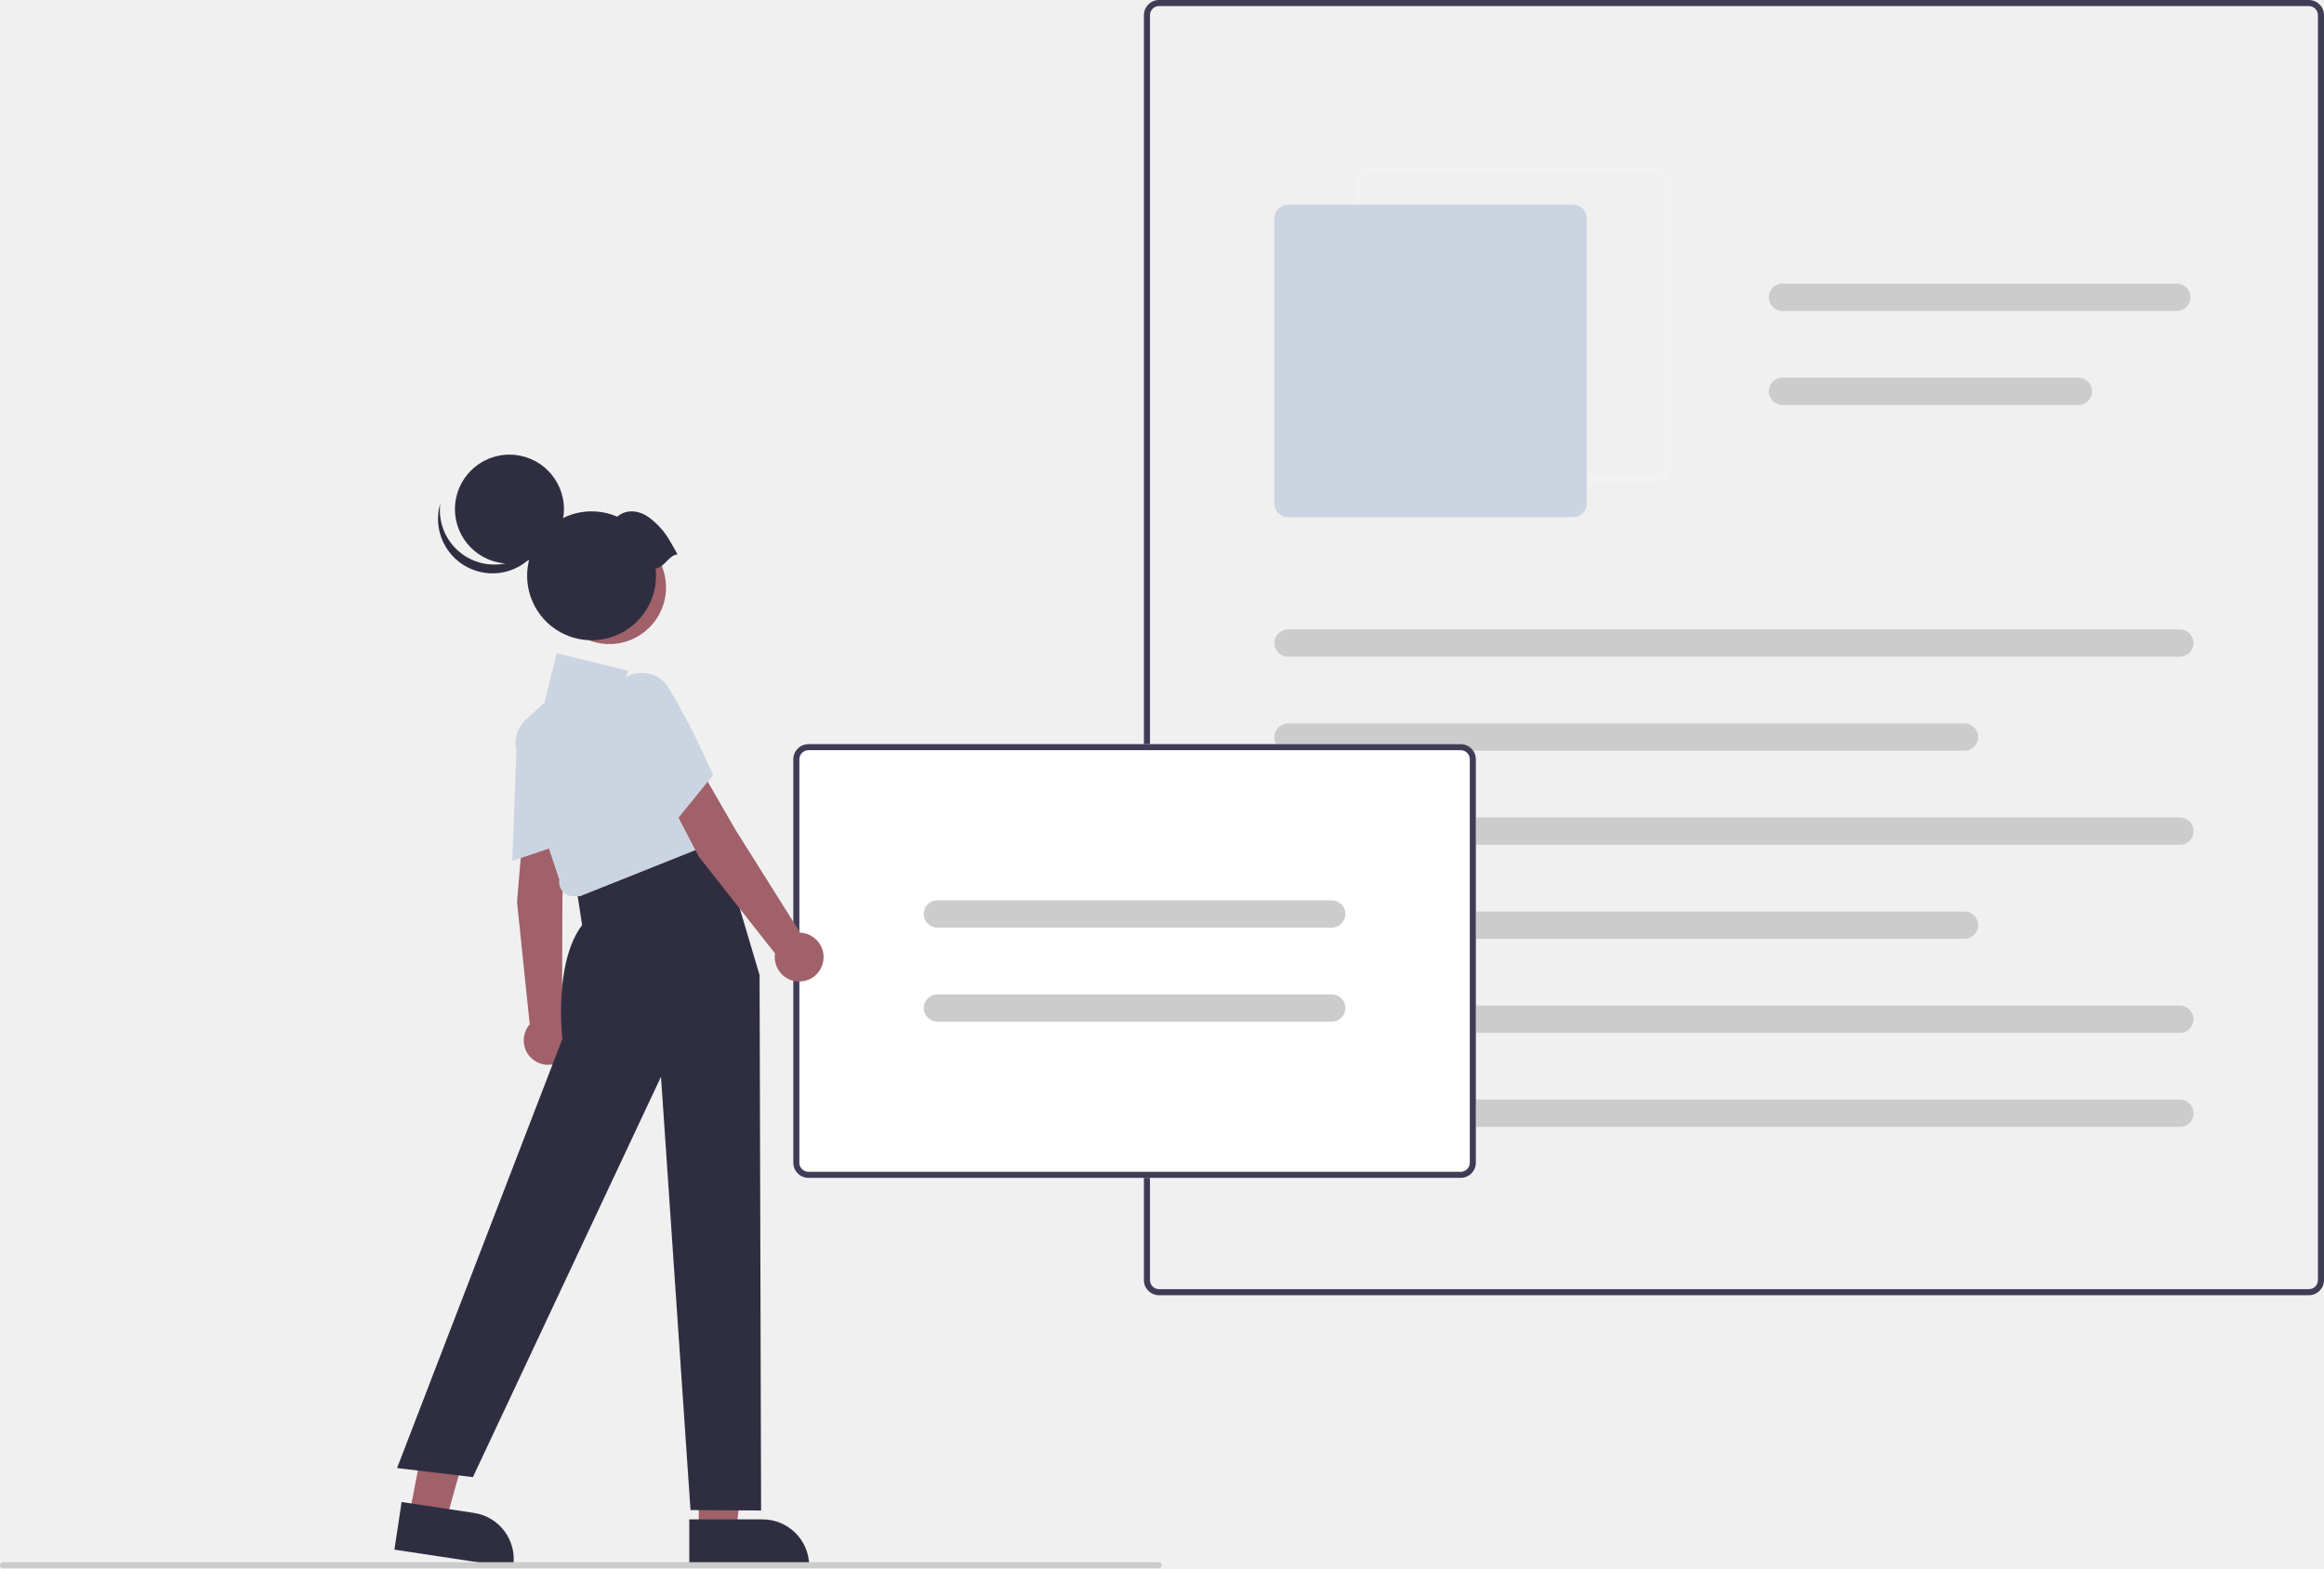
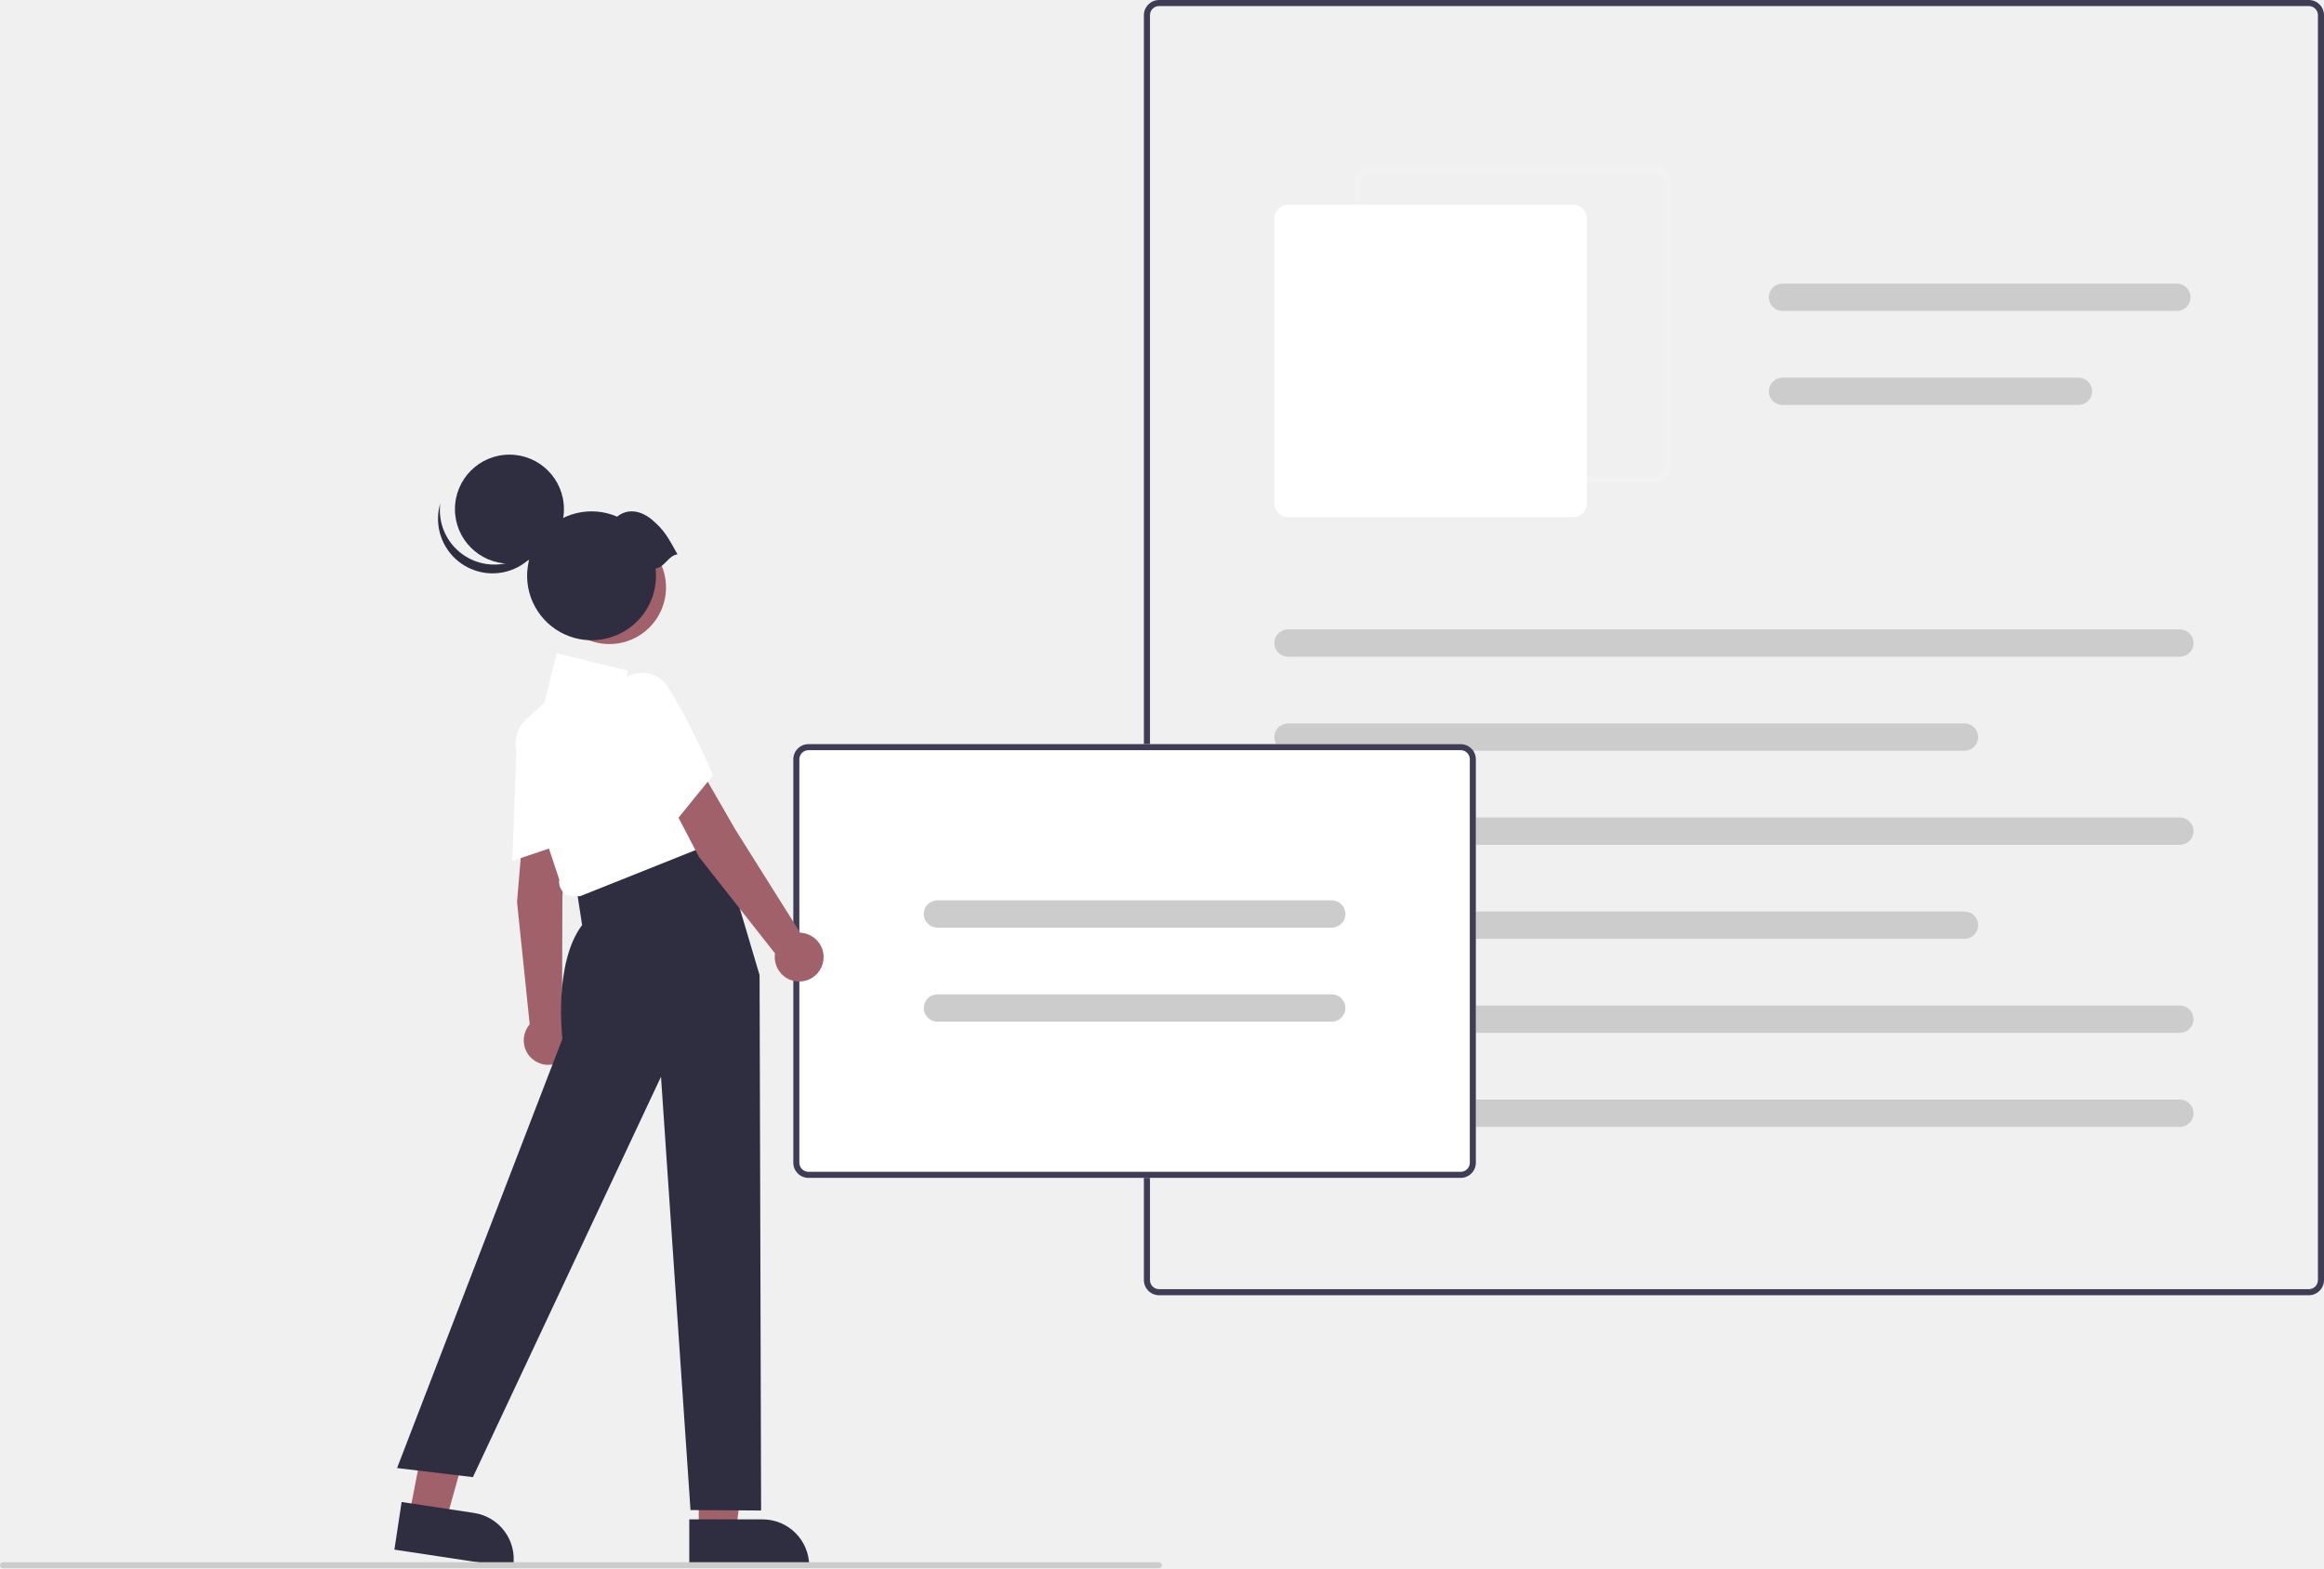
<svg xmlns="http://www.w3.org/2000/svg" data-name="Layer 1" width="766.067" height="517" viewBox="0 0 766.067 517">
  <path d="M978.033,618.5h-379a5.006,5.006,0,0,1-5-5v-417a5.006,5.006,0,0,1,5-5h379a5.006,5.006,0,0,1,5,5v417A5.006,5.006,0,0,1,978.033,618.5Zm-379-425a3.003,3.003,0,0,0-3,3v417a3.003,3.003,0,0,0,3,3h379a3.003,3.003,0,0,0,3-3v-417a3.003,3.003,0,0,0-3-3Z" transform="translate(-216.9665 -191.5)" fill="#3f3d56" />
  <path d="M762.533,350.5h-94a5.006,5.006,0,0,1-5-5v-94a5.006,5.006,0,0,1,5-5h94a5.006,5.006,0,0,1,5,5v94A5.006,5.006,0,0,1,762.533,350.5Zm-94-102a3.003,3.003,0,0,0-3,3v94a3.003,3.003,0,0,0,3,3h94a3.003,3.003,0,0,0,3-3v-94a3.003,3.003,0,0,0-3-3Z" transform="translate(-216.9665 -191.5)" fill="#f2f2f2" />
-   <path d="M735.533,362h-94a4.505,4.505,0,0,1-4.5-4.5v-94a4.505,4.505,0,0,1,4.5-4.5h94a4.505,4.505,0,0,1,4.5,4.5v94A4.505,4.505,0,0,1,735.533,362Z" transform="translate(-216.9665 -191.5)" fill="#cbd5e1" />
+   <path d="M735.533,362h-94a4.505,4.505,0,0,1-4.5-4.5v-94a4.505,4.505,0,0,1,4.5-4.5h94a4.505,4.505,0,0,1,4.5,4.5v94A4.505,4.505,0,0,1,735.533,362Z" transform="translate(-216.9665 -191.5)" fill="#ffffff" />
  <path d="M935.533,408h-294a4.5,4.5,0,0,1,0-9h294a4.5,4.5,0,1,1,0,9Z" transform="translate(-216.9665 -191.5)" fill="#ccc" />
  <path d="M864.533,439h-223a4.5,4.5,0,0,1,0-9h223a4.5,4.5,0,1,1,0,9Z" transform="translate(-216.9665 -191.5)" fill="#ccc" />
  <path d="M934.533,294h-130a4.5,4.5,0,0,1,0-9h130a4.5,4.5,0,1,1,0,9Z" transform="translate(-216.9665 -191.5)" fill="#ccc" />
  <path d="M902.09,325h-97.556a4.5,4.5,0,0,1,0-9h97.556a4.5,4.5,0,0,1,0,9Z" transform="translate(-216.9665 -191.5)" fill="#ccc" />
  <path d="M935.533,470h-294a4.5,4.5,0,0,1,0-9h294a4.5,4.5,0,1,1,0,9Z" transform="translate(-216.9665 -191.5)" fill="#ccc" />
  <path d="M864.533,501h-223a4.5,4.5,0,0,1,0-9h223a4.5,4.5,0,1,1,0,9Z" transform="translate(-216.9665 -191.5)" fill="#ccc" />
  <path d="M935.533,532h-294a4.5,4.5,0,0,1,0-9h294a4.5,4.5,0,1,1,0,9Z" transform="translate(-216.9665 -191.5)" fill="#ccc" />
  <path d="M935.533,563h-294a4.5,4.5,0,0,1,0-9h294a4.5,4.5,0,1,1,0,9Z" transform="translate(-216.9665 -191.5)" fill="#ccc" />
  <path d="M698.463,579.811h-215a5.006,5.006,0,0,1-5-5v-133a5.006,5.006,0,0,1,5-5h215a5.006,5.006,0,0,1,5,5v133A5.006,5.006,0,0,1,698.463,579.811Z" transform="translate(-216.9665 -191.5)" fill="#fff" />
  <path d="M698.463,579.811h-215a5.006,5.006,0,0,1-5-5v-133a5.006,5.006,0,0,1,5-5h215a5.006,5.006,0,0,1,5,5v133A5.006,5.006,0,0,1,698.463,579.811Zm-215-141a3.003,3.003,0,0,0-3,3v133a3.003,3.003,0,0,0,3,3h215a3.003,3.003,0,0,0,3-3v-133a3.003,3.003,0,0,0-3-3Z" transform="translate(-216.9665 -191.5)" fill="#3f3d56" />
  <path d="M655.963,497.311h-130a4.5,4.5,0,0,1,0-9h130a4.5,4.5,0,0,1,0,9Z" transform="translate(-216.9665 -191.5)" fill="#ccc" />
  <path d="M655.963,528.311h-130a4.5,4.5,0,0,1,0-9h130a4.5,4.5,0,0,1,0,9Z" transform="translate(-216.9665 -191.5)" fill="#ccc" />
  <polygon points="230.335 504.891 242.595 504.891 248.427 457.603 230.333 457.604 230.335 504.891" fill="#a0616a" />
  <path d="M444.174,692.389l24.144-.001h.001a15.387,15.387,0,0,1,15.386,15.386v.5l-39.531.001Z" transform="translate(-216.9665 -191.5)" fill="#2f2e41" />
  <polygon points="134.876 499.584 146.998 501.416 159.834 455.532 143.943 452.828 134.876 499.584" fill="#a0616a" />
  <path d="M349.349,686.659l23.873,3.608.001 0a15.387,15.387,0,0,1,12.914,17.513l-.075.494-39.087-5.908Z" transform="translate(-216.9665 -191.5)" fill="#2f2e41" />
  <path d="M389.643,462.043l13.612,3.567-.906,22.069-.112,40.182a8.053,8.053,0,1,1-10.657,1.339l-4.183-40.329Z" transform="translate(-216.9665 -191.5)" fill="#a0616a" />
-   <path d="M387.273,436.765a11.112,11.112,0,0,1,6.869-9.882,10.389,10.389,0,0,1,11.245,1.809,9.905,9.905,0,0,1,3.302,7.66c.036,12.929-2.883,31.773-2.912,31.962l-.047.3-19.897,6.7Z" transform="translate(-216.9665 -191.5)" fill="#cbd5e1" />
+   <path d="M387.273,436.765a11.112,11.112,0,0,1,6.869-9.882,10.389,10.389,0,0,1,11.245,1.809,9.905,9.905,0,0,1,3.302,7.66c.036,12.929-2.883,31.773-2.912,31.962l-.047.3-19.897,6.7Z" transform="translate(-216.9665 -191.5)" fill="#ffffff" />
  <path d="M422.85,473.465l30.433-7.878,14.067,47.378.5,176.5-23.272-.146-9.728-142.854-62,132-25-3,54.5-141.5s-3-25,6.5-37.5l-2-13Z" transform="translate(-216.9665 -191.5)" fill="#2f2e41" />
-   <path d="M402.329,485.252a4.663,4.663,0,0,1-.995-3.751l-13.881-41.645a10.595,10.595,0,0,1,2.922-11.183l6.026-5.478,4.084-16.335,23.471,5.737-1.934,7.735,10.623-1.931,22.374,49.832-46.768,18.693-2.303.036A4.662,4.662,0,0,1,402.329,485.252Z" transform="translate(-216.9665 -191.5)" fill="#cbd5e1" />
+   <path d="M402.329,485.252a4.663,4.663,0,0,1-.995-3.751l-13.881-41.645a10.595,10.595,0,0,1,2.922-11.183l6.026-5.478,4.084-16.335,23.471,5.737-1.934,7.735,10.623-1.931,22.374,49.832-46.768,18.693-2.303.036A4.662,4.662,0,0,1,402.329,485.252Z" transform="translate(-216.9665 -191.5)" fill="#ffffff" />
  <path d="M434.907,450.091l13.411-4.262,11.031,19.136L480.733,498.984a8.053,8.053,0,1,1-8.291,6.828l-25.092-31.848Z" transform="translate(-216.9665 -191.5)" fill="#a0616a" />
-   <path d="M419.392,429.992a11.111,11.111,0,0,1,.523-12.022,10.394,10.394,0,0,1,10.471-4.482,9.905,9.905,0,0,1,6.885,4.709c6.941,10.907,14.547,28.395,14.623,28.569l.121.278L438.781,463.342Z" transform="translate(-216.9665 -191.5)" fill="#cbd5e1" />
+   <path d="M419.392,429.992a11.111,11.111,0,0,1,.523-12.022,10.394,10.394,0,0,1,10.471-4.482,9.905,9.905,0,0,1,6.885,4.709c6.941,10.907,14.547,28.395,14.623,28.569l.121.278L438.781,463.342Z" transform="translate(-216.9665 -191.5)" fill="#ffffff" />
  <circle cx="200.884" cy="193.673" r="18.649" fill="#a0616a" />
  <circle cx="167.928" cy="167.843" r="17.964" fill="#2f2e41" />
  <path d="M369.4,374.218a17.965,17.965,0,0,0,27.741-9.432,17.965,17.965,0,1,1-35.042-7.367A17.958,17.958,0,0,0,369.4,374.218Z" transform="translate(-216.9665 -191.5)" fill="#2f2e41" />
  <path d="M440.292,374.238c-3.136-5.614-4.336-7.96-8.379-11.374-3.576-3.019-7.974-3.906-11.521-1.045A21.245,21.245,0,1,0,433.21,381.32a21.421,21.421,0,0,0-.145-2.402C436.149,378.485,437.209,374.671,440.292,374.238Z" transform="translate(-216.9665 -191.5)" fill="#2f2e41" />
  <path d="M598.967,708.5h-381a1,1,0,0,1,0-2h381a1,1,0,0,1,0,2Z" transform="translate(-216.9665 -191.5)" fill="#ccc" />
</svg>
